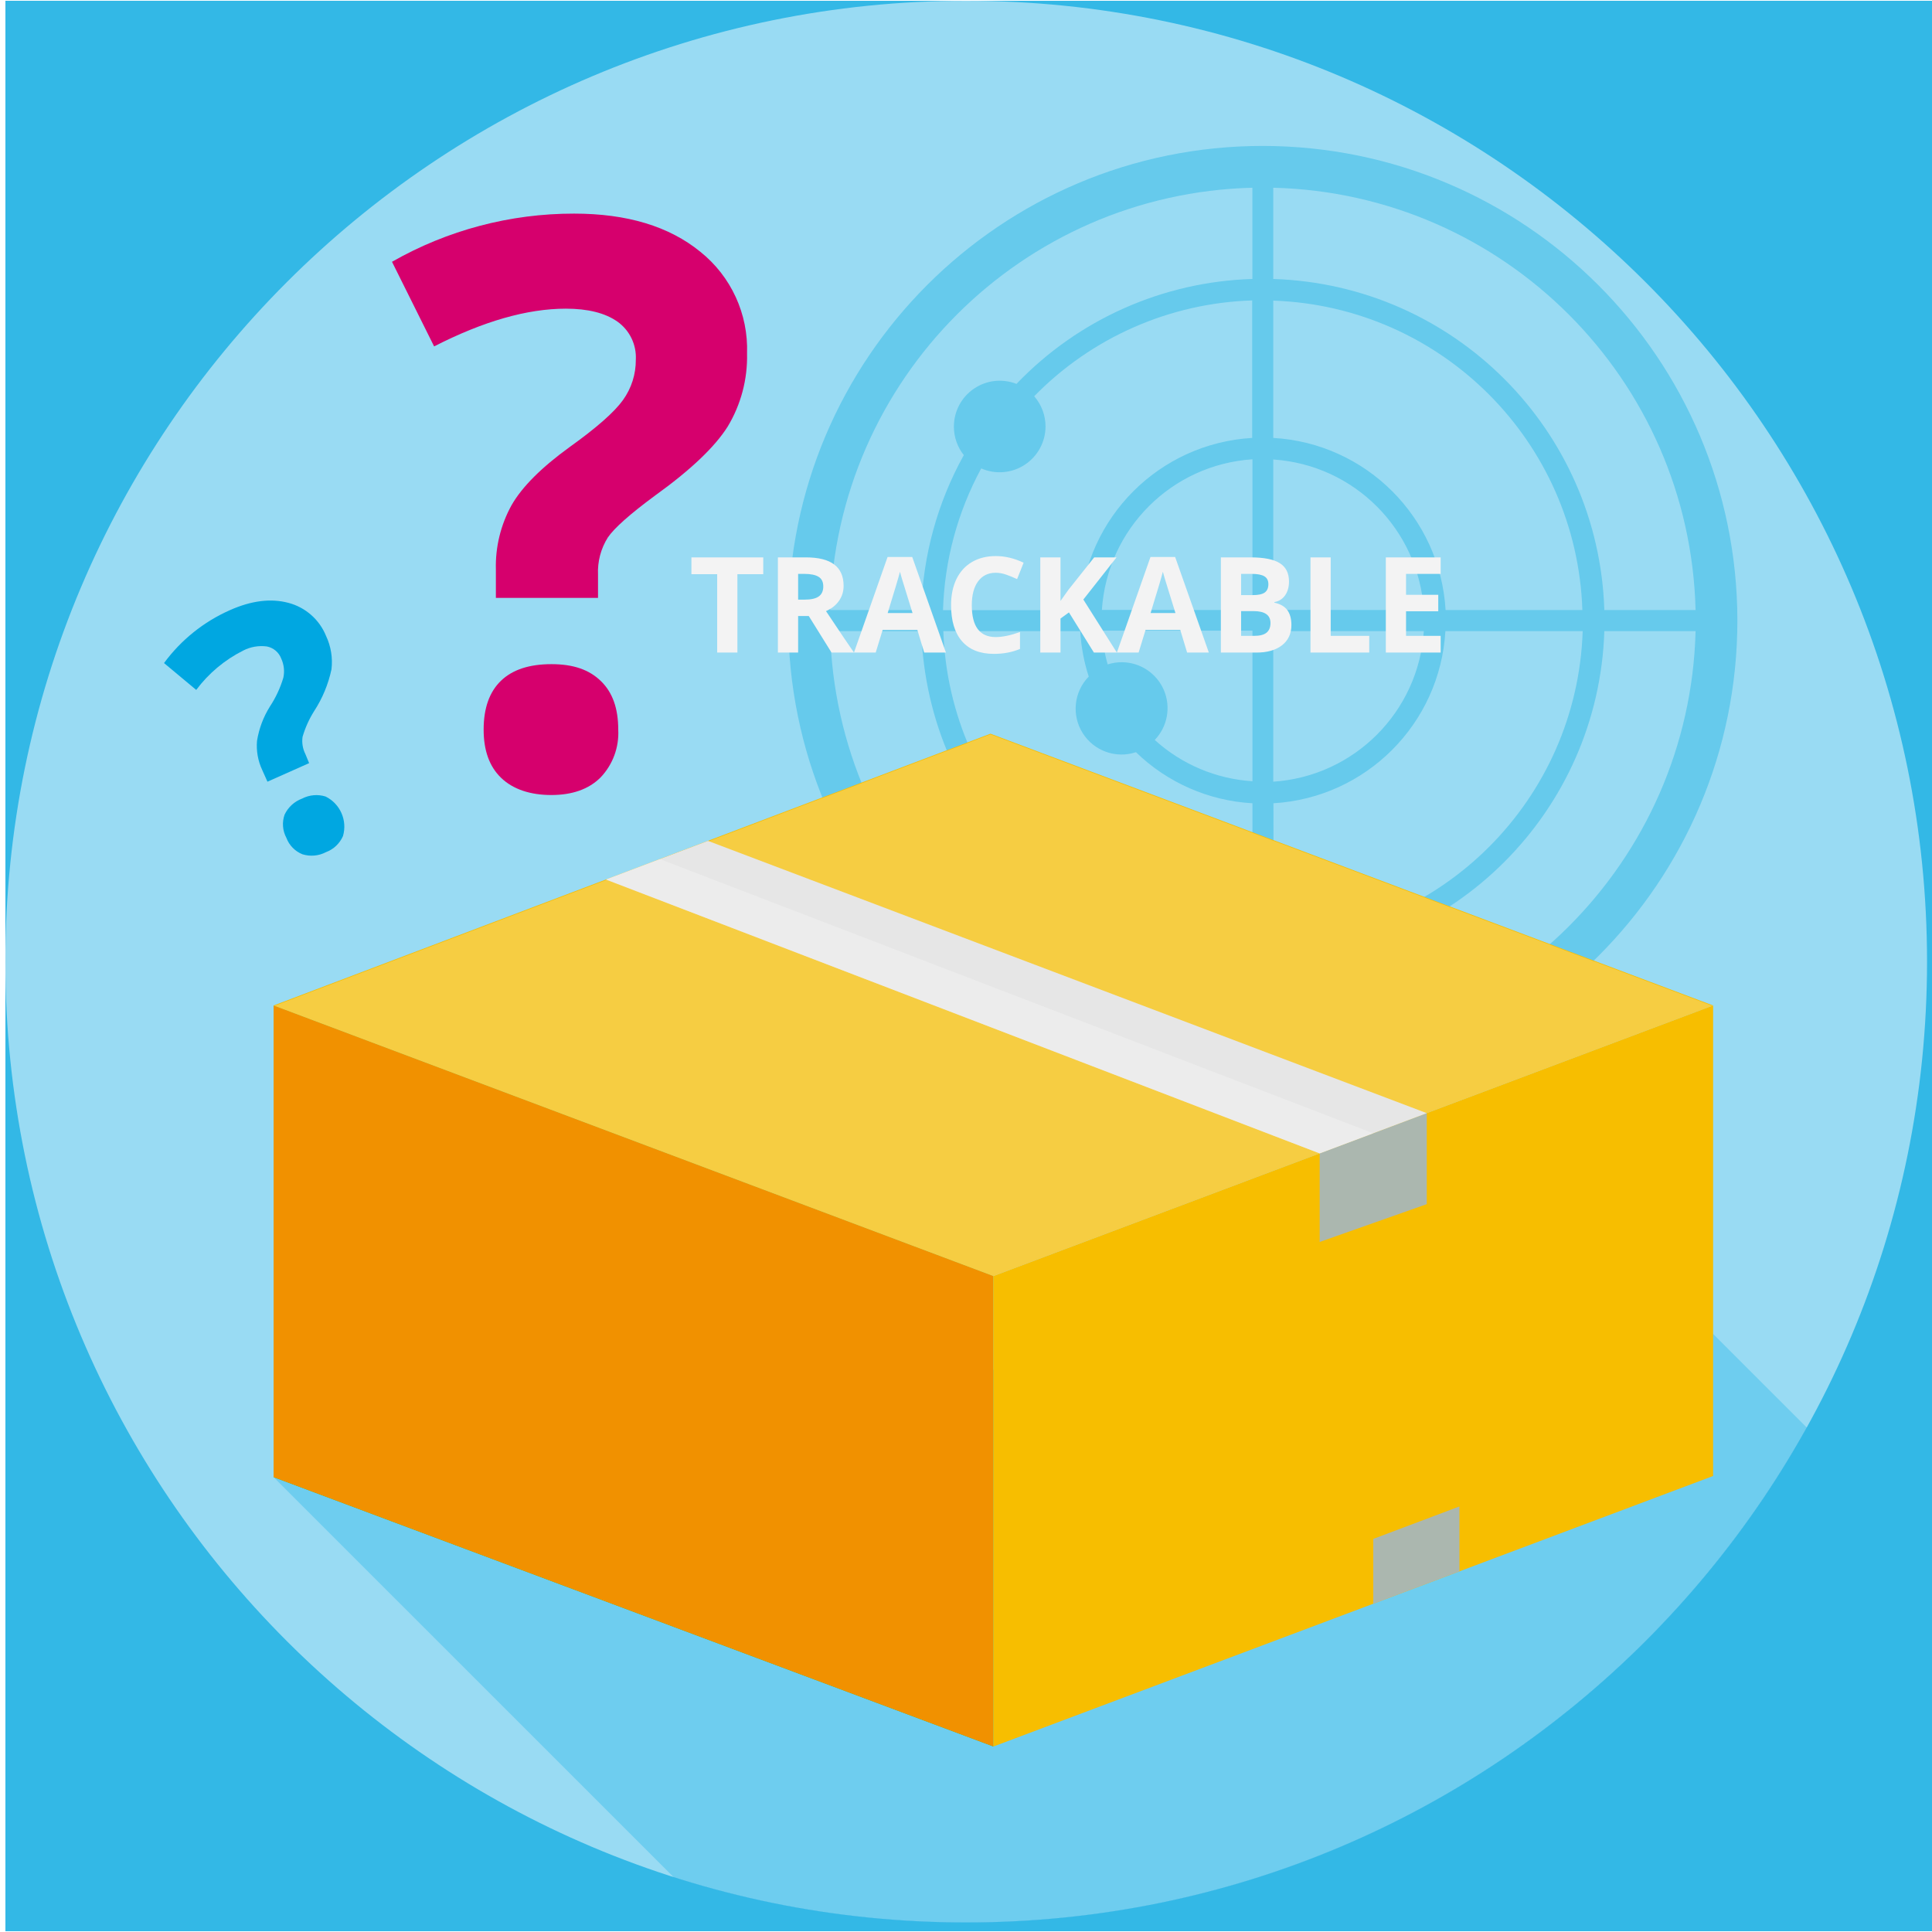
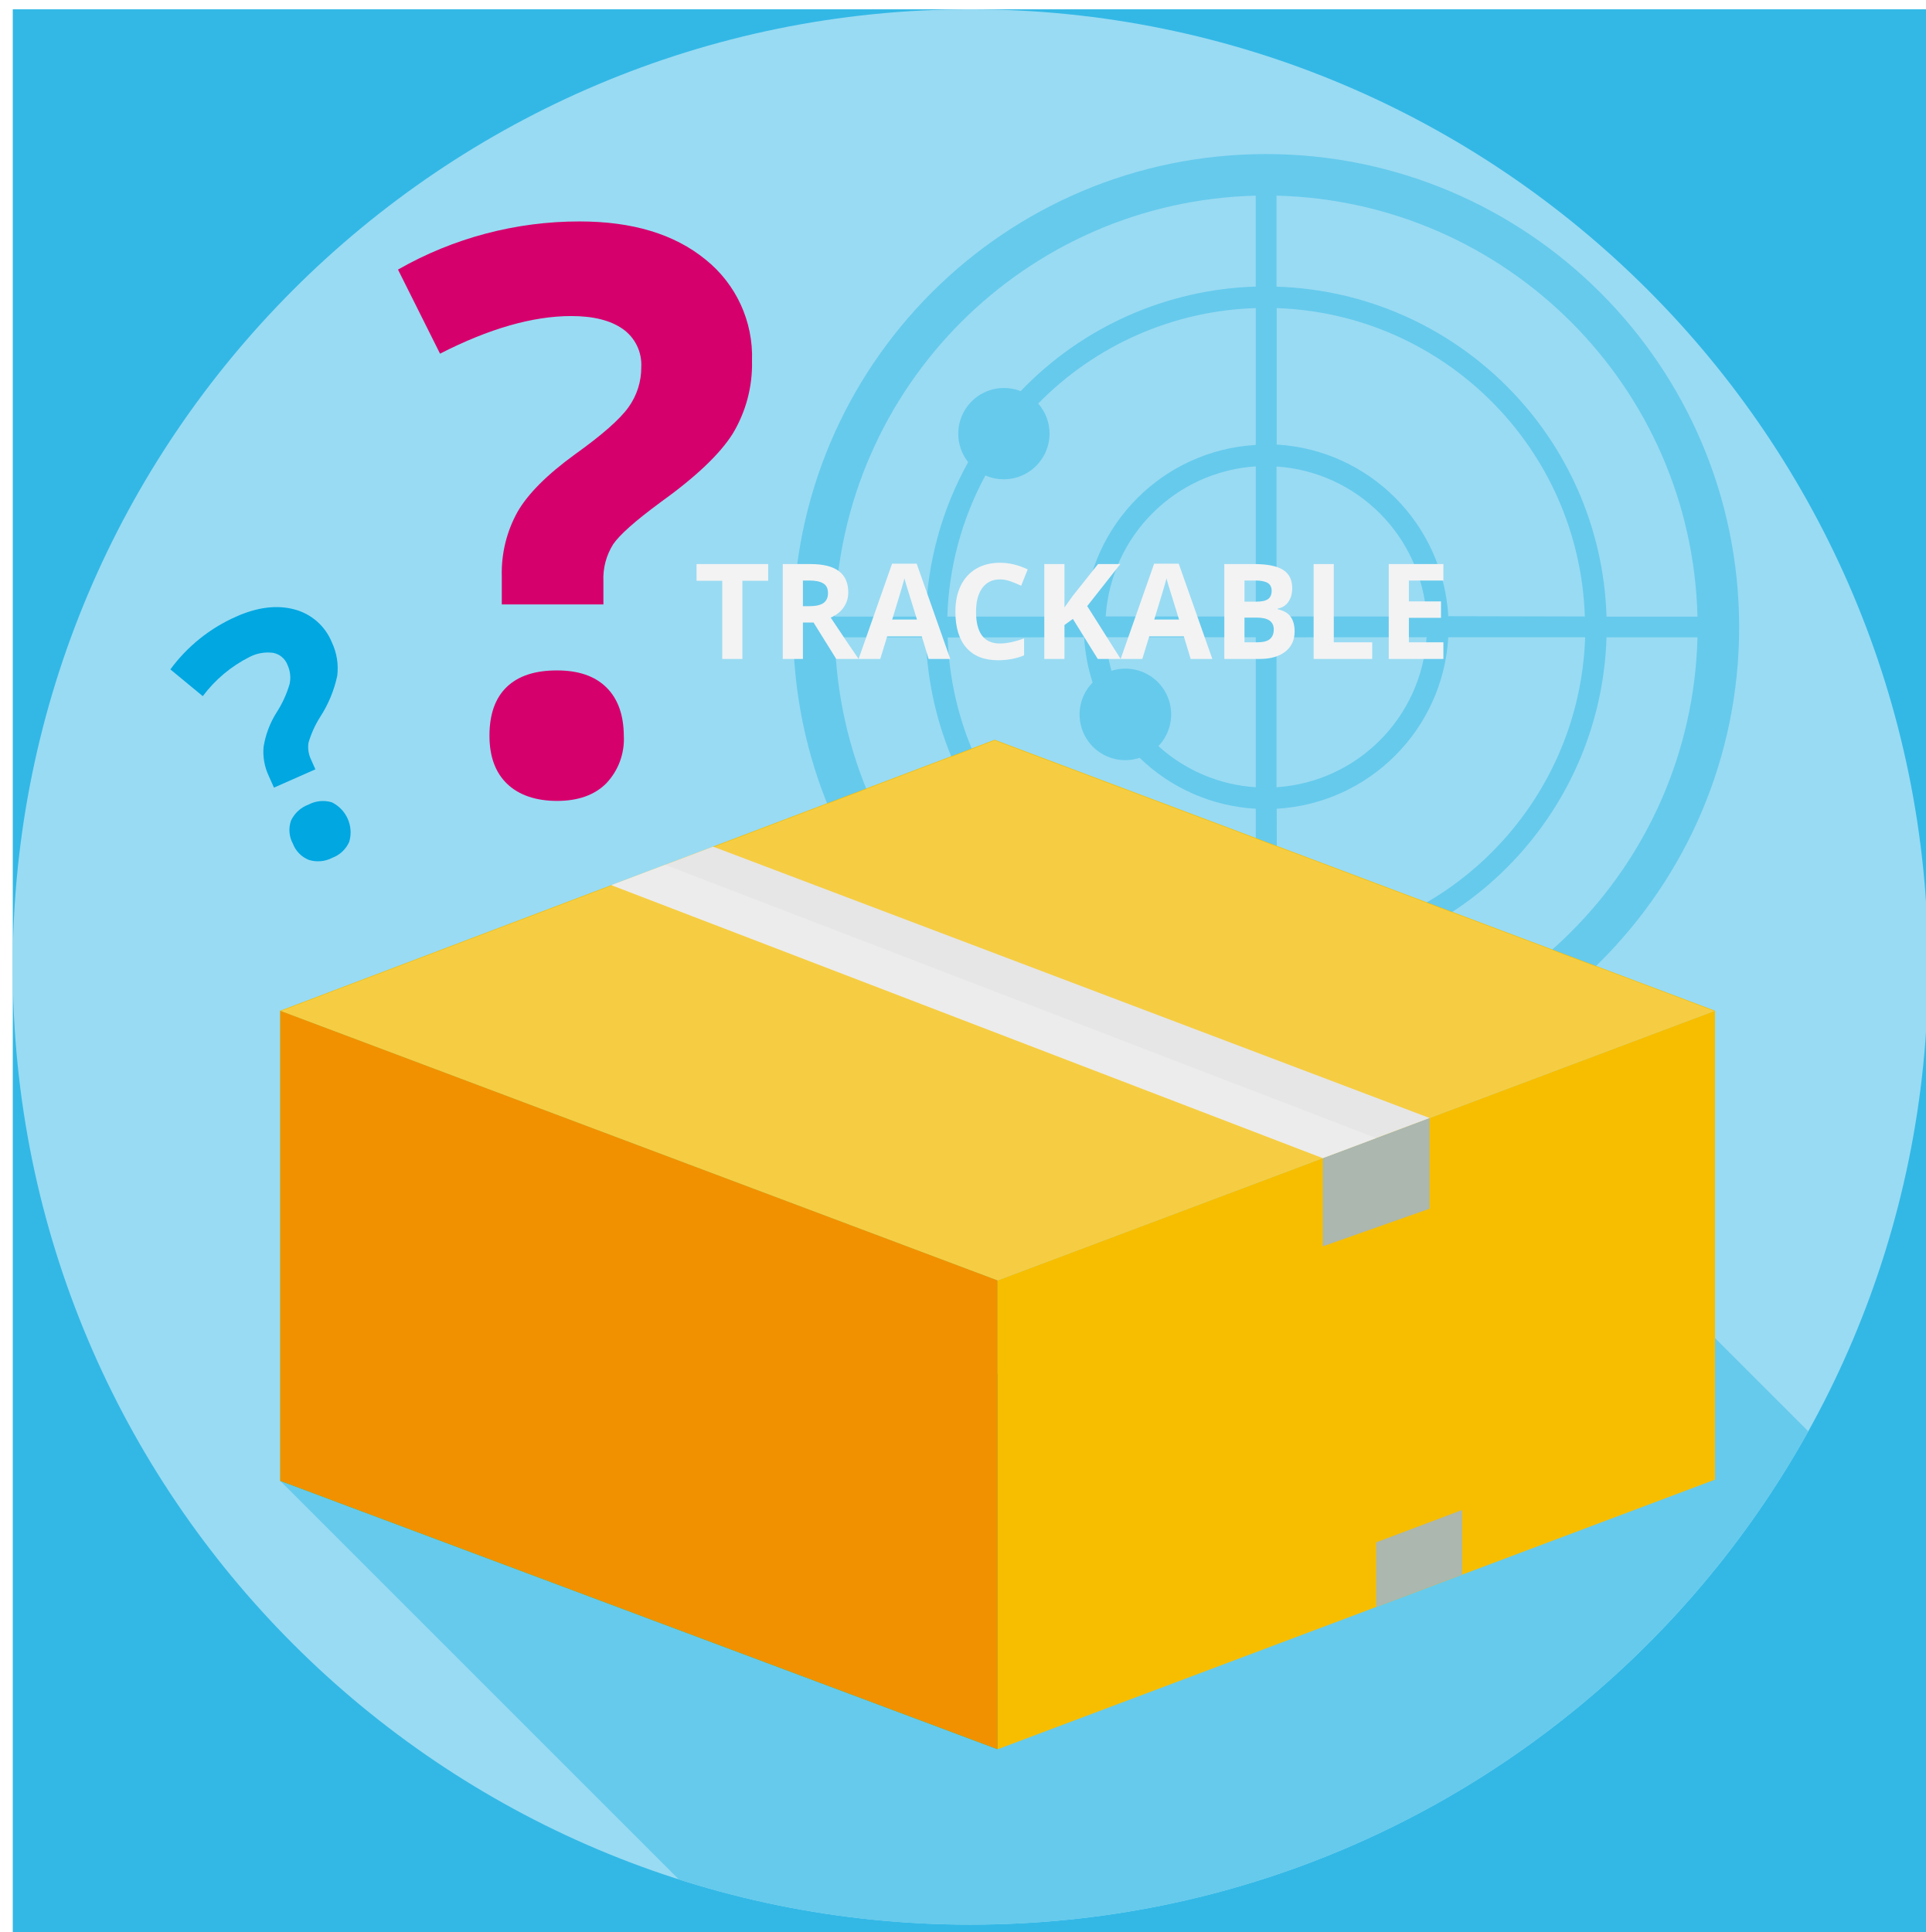
- <svg xmlns="http://www.w3.org/2000/svg" viewBox="0 0 300 300">
+ <svg xmlns="http://www.w3.org/2000/svg" viewBox="0 0 300 301">
  <defs>
-     <style>.a{fill:none;}.b{isolation:isolate;}.c{fill:#33b8e6;}.d{fill:#99dbf3;}.e{clip-path:url(#a);}.f{fill:#4a4f55;}.f,.j{mix-blend-mode:overlay;}.g{fill:#66caec;}.h{fill:#f7be00;}.i,.m,.p{fill:#f3f3f3;}.i{opacity:0.27;}.j{fill:#25282b;}.k{fill:#abb7af;}.l{fill:#e6e6e6;}.m{opacity:0.49;}.n{fill:#d6006d;}.o{fill:#00a7e1;}.p{font-size:20.71px;font-family:OpenSans-Bold, Open Sans;font-weight:700;}</style>
+     <style>.a{fill:none;}.b{isolation:isolate;}.c{fill:#33b8e6;}.d{fill:#99dbf3;}.e{clip-path:url(#a);}.f{fill:#66caec;}.g{fill:#f7be00;}.h,.l,.o{fill:#f3f3f3;}.h{opacity:0.27;}.i{fill:#25282b;mix-blend-mode:overlay;}.j{fill:#abb7af;}.k{fill:#e6e6e6;}.l{opacity:0.49;}.m{fill:#d6006d;}.n{fill:#00a7e1;}.o{font-size:20.71px;font-family:OpenSans-Bold, Open Sans;font-weight:700;}</style>
    <clipPath id="a">
-       <circle class="a" cx="150.03" cy="149.32" r="149.2" />
+       <circle class="a" cx="151.18" cy="150.65" r="149.2" />
    </clipPath>
  </defs>
  <g class="b">
-     <rect class="c" x="0.84" y="0.12" width="299.76" height="299.76" />
-     <circle class="d" cx="150.03" cy="149.32" r="149.2" />
+     <rect class="c" x="1.99" y="1.45" width="299.76" height="299.76" />
+     <circle class="d" cx="151.18" cy="150.65" r="149.2" />
    <g class="e">
-       <polygon class="f" points="42.49 229.38 148.44 335.32 269.44 335.32 331.83 272.94 256.35 197.47 42.49 229.38" />
+       <polygon class="f" points="43.65 230.71 149.59 336.65 270.59 336.65 332.98 274.27 257.5 198.8 43.65 230.71" />
    </g>
-     <path class="g" d="M196.09,22.66a73.69,73.69,0,1,0,73.69,73.68A73.76,73.76,0,0,0,196.09,22.66Zm67.2,72.07H249.12a53.1,53.1,0,0,0-51.41-51.41V29.15A67.3,67.3,0,0,1,263.29,94.73Zm-110.94-22a7.13,7.13,0,0,0,10-6.51,7.14,7.14,0,0,0-1.76-4.69,49.51,49.51,0,0,1,33.85-14.88V68a28.45,28.45,0,0,0-26.74,26.74H146.43A49.27,49.27,0,0,1,152.35,72.76Zm21.82,30.1a7,7,0,0,0-2.17.34,24.65,24.65,0,0,1-.9-5.24h23.38v23.38a24.93,24.93,0,0,1-15.17-6.41,7.13,7.13,0,0,0-5.14-12.07Zm-3.07-8.13a25.08,25.08,0,0,1,23.38-23.38V94.73Zm26.61,0V71.35a25.08,25.08,0,0,1,23.38,23.38ZM221.09,98a25.08,25.08,0,0,1-23.38,23.38V98Zm-53.35,0a27.91,27.91,0,0,0,1.32,7.06,7.12,7.12,0,0,0,7.33,11.74,28.24,28.24,0,0,0,18.09,7.93V146a49.75,49.75,0,0,1-48-48Zm30,26.73A28.43,28.43,0,0,0,224.44,98h21.32a49.75,49.75,0,0,1-48,48.05Zm26.73-30A28.44,28.44,0,0,0,197.71,68V46.68a49.74,49.74,0,0,1,48,48.05Zm-30-65.58V43.32a52.9,52.9,0,0,0-36.63,16.29,7.12,7.12,0,0,0-9.72,6.64,7.1,7.1,0,0,0,1.54,4.42,52.67,52.67,0,0,0-6.6,24.06H128.9A67.3,67.3,0,0,1,194.48,29.15ZM128.9,98h14.17a53.1,53.1,0,0,0,51.41,51.41v14.17A67.3,67.3,0,0,1,128.9,98Zm68.81,65.58V149.37A53.1,53.1,0,0,0,249.12,98h14.17A67.3,67.3,0,0,1,197.71,163.54Z" />
-     <polygon class="h" points="266.01 156.13 153.8 113.93 42.49 156.13 154.25 198.15 266.01 156.13" />
-     <polygon class="i" points="266.01 156.23 153.8 114.03 42.49 156.23 154.25 198.24 266.01 156.23" />
-     <polygon class="h" points="154.25 271.2 42.49 229.38 42.49 156.13 154.25 198.15 154.25 271.2" />
-     <polygon class="j" points="154.25 271.2 42.49 229.38 42.49 156.13 154.25 198.15 154.25 271.2" />
-     <polygon class="h" points="266.01 229.19 266.01 156.13 154.25 198.15 154.25 271.2 266.01 229.19" />
-     <polygon class="k" points="221.55 186.98 204.92 192.85 204.92 179.1 221.55 172.85 221.55 186.98" />
-     <polygon class="k" points="226.62 244 226.62 233.92 213.24 238.96 213.24 249.03 226.62 244" />
-     <polygon class="l" points="221.55 172.85 109.93 130.57 94.09 136.57 204.92 179.1 221.55 172.85" />
-     <polygon class="m" points="102.45 133.4 213.24 175.98 204.92 179.1 94.09 136.57 102.45 133.4" />
-     <path class="n" d="M77,92.84V88.42a19.57,19.57,0,0,1,2.45-10q2.44-4.25,9-9,6.27-4.49,8.28-7.29a10.6,10.6,0,0,0,2-6.28,6.81,6.81,0,0,0-2.87-5.92q-2.86-2-8-2-9,0-20.45,5.86L60.87,40.65a56.91,56.91,0,0,1,28.28-7.48q12.33,0,19.59,5.92A19.34,19.34,0,0,1,116,54.88a21,21,0,0,1-3,11.35Q110,71,101.65,77q-5.75,4.25-7.26,6.45a10,10,0,0,0-1.53,5.8v3.59ZM75.1,113.29q0-5,2.7-7.59c1.79-1.72,4.4-2.57,7.83-2.57s5.87.87,7.68,2.63S96,110,96,113.29a10,10,0,0,1-2.75,7.44c-1.83,1.82-4.39,2.72-7.65,2.72s-5.94-.89-7.78-2.66S75.1,116.52,75.1,113.29Z" />
-     <path class="o" d="M41.53,121.38l-.81-1.81a8.86,8.86,0,0,1-.81-4.53,14.3,14.3,0,0,1,2-5.33A16.82,16.82,0,0,0,44,105.22a4.69,4.69,0,0,0-.32-2.93,3,3,0,0,0-2.25-1.91,6.22,6.22,0,0,0-3.65.63,20.71,20.71,0,0,0-7.31,6.12l-5-4.17a25.47,25.47,0,0,1,10.22-8.21q5-2.23,9.09-1.14a8.67,8.67,0,0,1,5.85,5.14,9.5,9.5,0,0,1,.84,5.19,19.18,19.18,0,0,1-2.69,6.48,15.77,15.77,0,0,0-1.8,4,4.51,4.51,0,0,0,.43,2.65L48,118.5Zm2.94,8.72a4.46,4.46,0,0,1-.28-3.6A4.89,4.89,0,0,1,46.92,124a4.81,4.81,0,0,1,3.63-.32,5.22,5.22,0,0,1,2.71,6.14,4.66,4.66,0,0,1-2.64,2.5,4.8,4.8,0,0,1-3.66.33A4.41,4.41,0,0,1,44.47,130.1Z" />
-     <text class="p" transform="translate(106.94 101.33)">TRACKABLE</text>
+     <path class="f" d="M197.24,24a73.69,73.69,0,1,0,73.69,73.68A73.76,73.76,0,0,0,197.24,24Zm67.2,72.07H250.27a53.1,53.1,0,0,0-51.41-51.41V30.48A67.3,67.3,0,0,1,264.44,96.06Zm-110.94-22a7.13,7.13,0,0,0,10-6.51,7.14,7.14,0,0,0-1.76-4.69A49.51,49.51,0,0,1,195.63,48V69.32a28.45,28.45,0,0,0-26.74,26.74H147.58A49.27,49.27,0,0,1,153.5,74.09Zm21.82,30.1a7,7,0,0,0-2.17.34,24.65,24.65,0,0,1-.9-5.24h23.38v23.38a24.93,24.93,0,0,1-15.17-6.41,7.13,7.13,0,0,0-5.14-12.07Zm-3.07-8.13a25.08,25.08,0,0,1,23.38-23.38V96.06Zm26.61,0V72.68a25.08,25.08,0,0,1,23.38,23.38Zm23.38,3.23a25.08,25.08,0,0,1-23.38,23.38V99.29Zm-53.35,0a27.91,27.91,0,0,0,1.32,7.06,7.12,7.12,0,0,0,7.33,11.74A28.24,28.24,0,0,0,195.63,126v21.32a49.75,49.75,0,0,1-48-48Zm30,26.73a28.43,28.43,0,0,0,26.73-26.73h21.32a49.75,49.75,0,0,1-48,48.05Zm26.73-30a28.44,28.44,0,0,0-26.73-26.74V48a49.74,49.74,0,0,1,48,48.05Zm-30-65.58V44.65A52.9,52.9,0,0,0,159,60.94a7.12,7.12,0,0,0-9.72,6.64A7.1,7.1,0,0,0,150.82,72a52.67,52.67,0,0,0-6.6,24.06H130.05A67.3,67.3,0,0,1,195.63,30.48ZM130.05,99.29h14.17a53.1,53.1,0,0,0,51.41,51.41v14.17A67.3,67.3,0,0,1,130.05,99.29Zm68.81,65.58V150.7a53.1,53.1,0,0,0,51.41-51.41h14.17A67.3,67.3,0,0,1,198.86,164.87Z" />
+     <polygon class="g" points="267.17 157.47 154.95 115.26 43.65 157.47 155.41 199.48 267.17 157.47" />
+     <polygon class="h" points="267.17 157.56 154.95 115.36 43.65 157.56 155.41 199.57 267.17 157.56" />
+     <polygon class="g" points="155.41 272.53 43.65 230.71 43.65 157.47 155.41 199.48 155.41 272.53" />
+     <polygon class="i" points="155.41 272.53 43.65 230.71 43.65 157.47 155.41 199.48 155.41 272.53" />
+     <polygon class="g" points="267.17 230.52 267.17 157.47 155.41 199.48 155.41 272.53 267.17 230.52" />
+     <polygon class="j" points="222.7 188.31 206.07 194.18 206.07 180.43 222.7 174.18 222.7 188.31" />
+     <polygon class="j" points="227.77 245.32 227.77 235.25 214.39 240.29 214.39 250.36 227.77 245.32" />
+     <polygon class="k" points="222.7 174.18 111.08 131.9 95.24 137.9 206.07 180.43 222.7 174.18" />
+     <polygon class="l" points="103.6 134.73 214.39 177.31 206.07 180.43 95.24 137.9 103.6 134.73" />
+     <path class="m" d="M78.17,94.17V89.75a19.57,19.57,0,0,1,2.45-10q2.44-4.24,9-9,6.27-4.49,8.28-7.29a10.6,10.6,0,0,0,2-6.28A6.81,6.81,0,0,0,97,51.24q-2.86-2-8-2-9,0-20.45,5.86L62,42A56.91,56.91,0,0,1,90.3,34.5q12.33,0,19.59,5.92a19.34,19.34,0,0,1,7.26,15.79,21,21,0,0,1-3,11.35q-3,4.78-11.36,10.77-5.74,4.24-7.26,6.45A10,10,0,0,0,94,90.58v3.59Zm-1.92,20.45q0-5,2.69-7.59t7.84-2.58q5,0,7.68,2.64t2.72,7.53a10,10,0,0,1-2.75,7.44c-1.83,1.82-4.39,2.72-7.65,2.72s-5.94-.89-7.78-2.66S76.25,117.85,76.25,114.62Z" />
+     <path class="n" d="M42.68,122.71l-.81-1.81a8.86,8.86,0,0,1-.81-4.53,14.3,14.3,0,0,1,2-5.33,16.82,16.82,0,0,0,2.06-4.49,4.69,4.69,0,0,0-.32-2.93,3,3,0,0,0-2.25-1.91,6.22,6.22,0,0,0-3.65.63,20.71,20.71,0,0,0-7.31,6.12l-5.05-4.17a25.47,25.47,0,0,1,10.22-8.21q5-2.23,9.09-1.14a8.67,8.67,0,0,1,5.85,5.14,9.5,9.5,0,0,1,.84,5.19,19.06,19.06,0,0,1-2.69,6.47,15.94,15.94,0,0,0-1.8,4,4.51,4.51,0,0,0,.43,2.65l.65,1.47Zm2.94,8.72a4.46,4.46,0,0,1-.28-3.6,4.89,4.89,0,0,1,2.73-2.48A4.81,4.81,0,0,1,51.7,125a5.22,5.22,0,0,1,2.71,6.14,4.66,4.66,0,0,1-2.64,2.5,4.8,4.8,0,0,1-3.66.33A4.41,4.41,0,0,1,45.62,131.43Z" />
+     <text class="o" transform="translate(108.09 102.66)">TRACKABLE</text>
  </g>
</svg>
